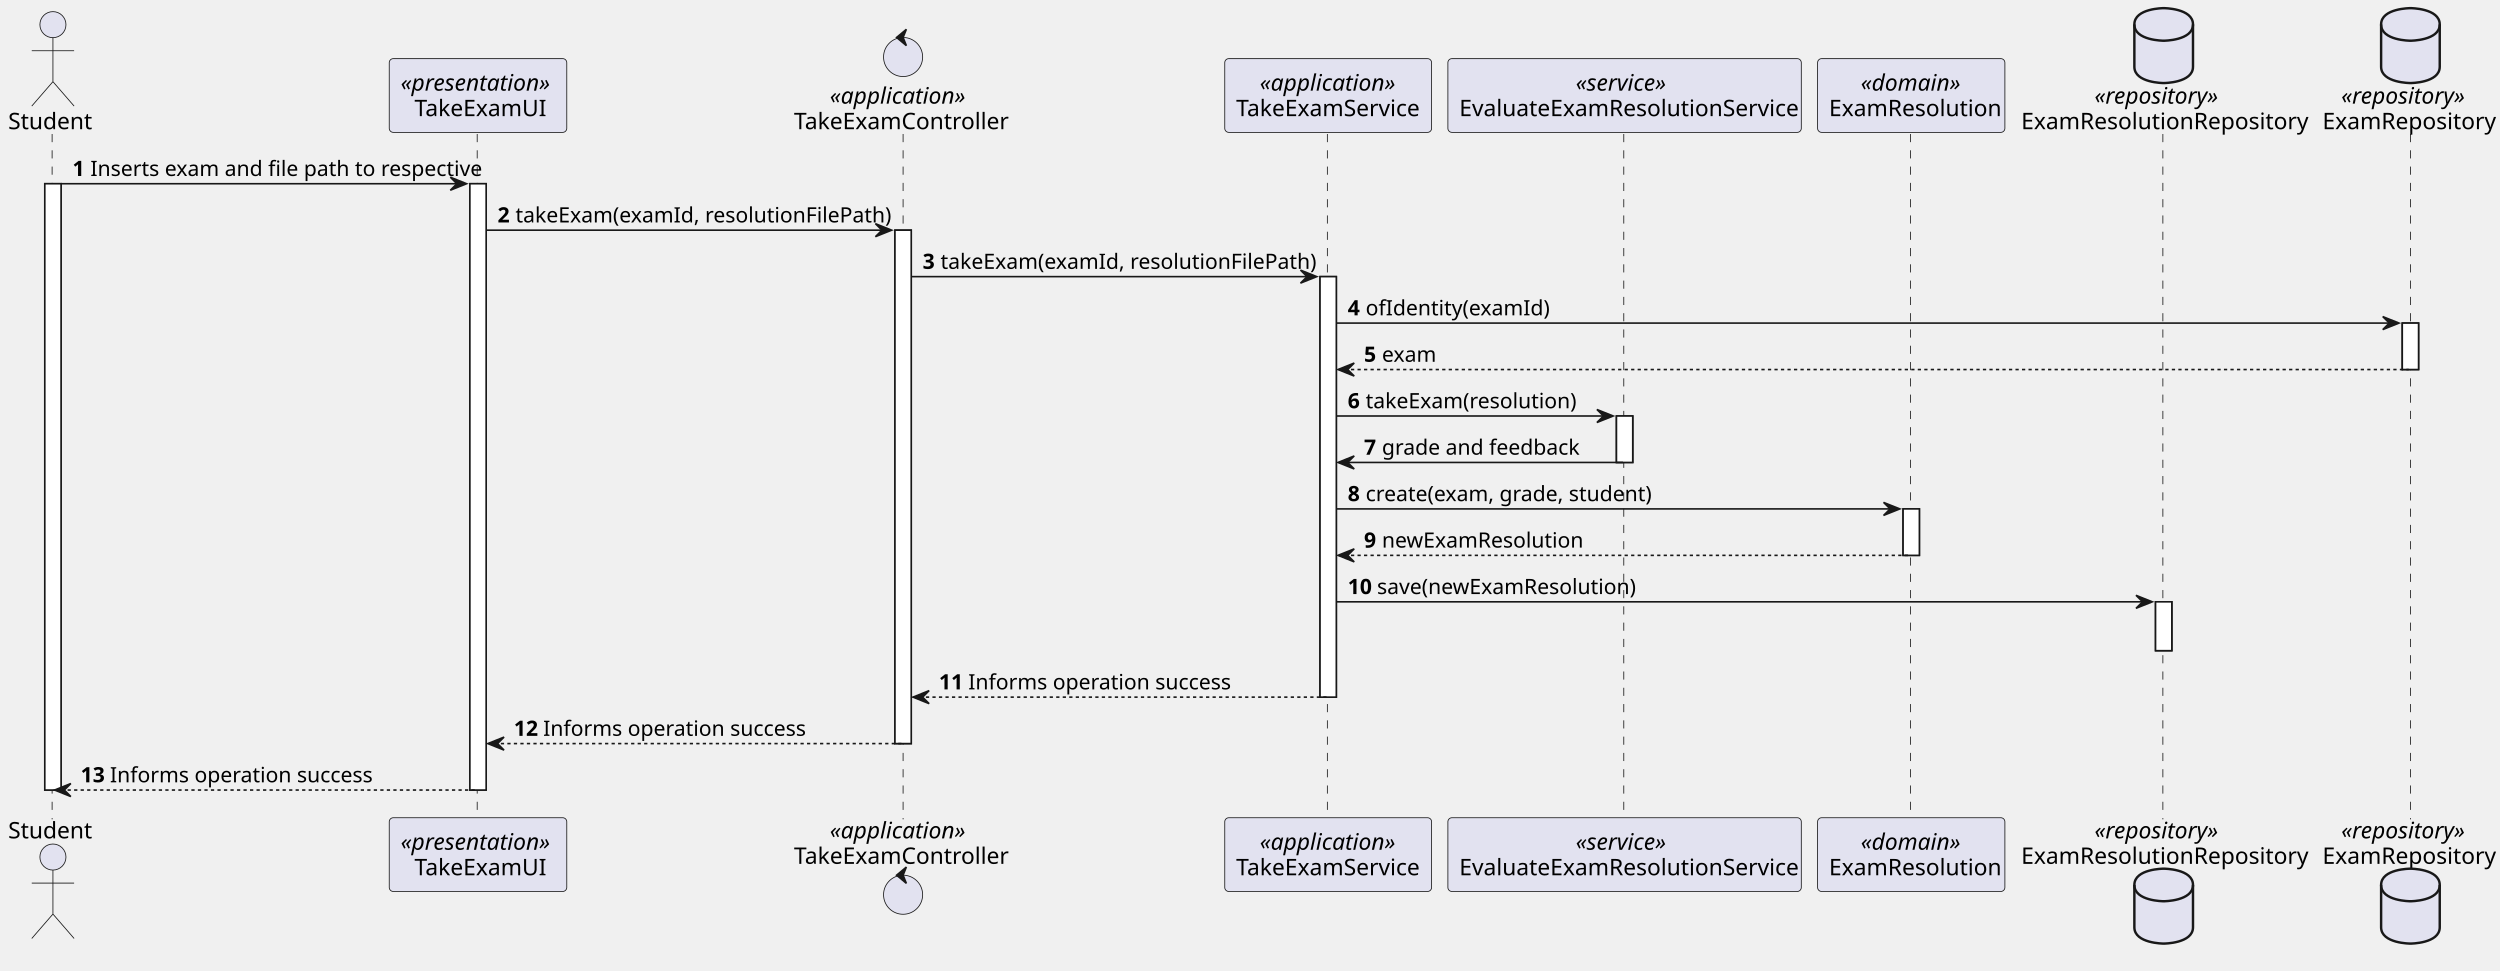
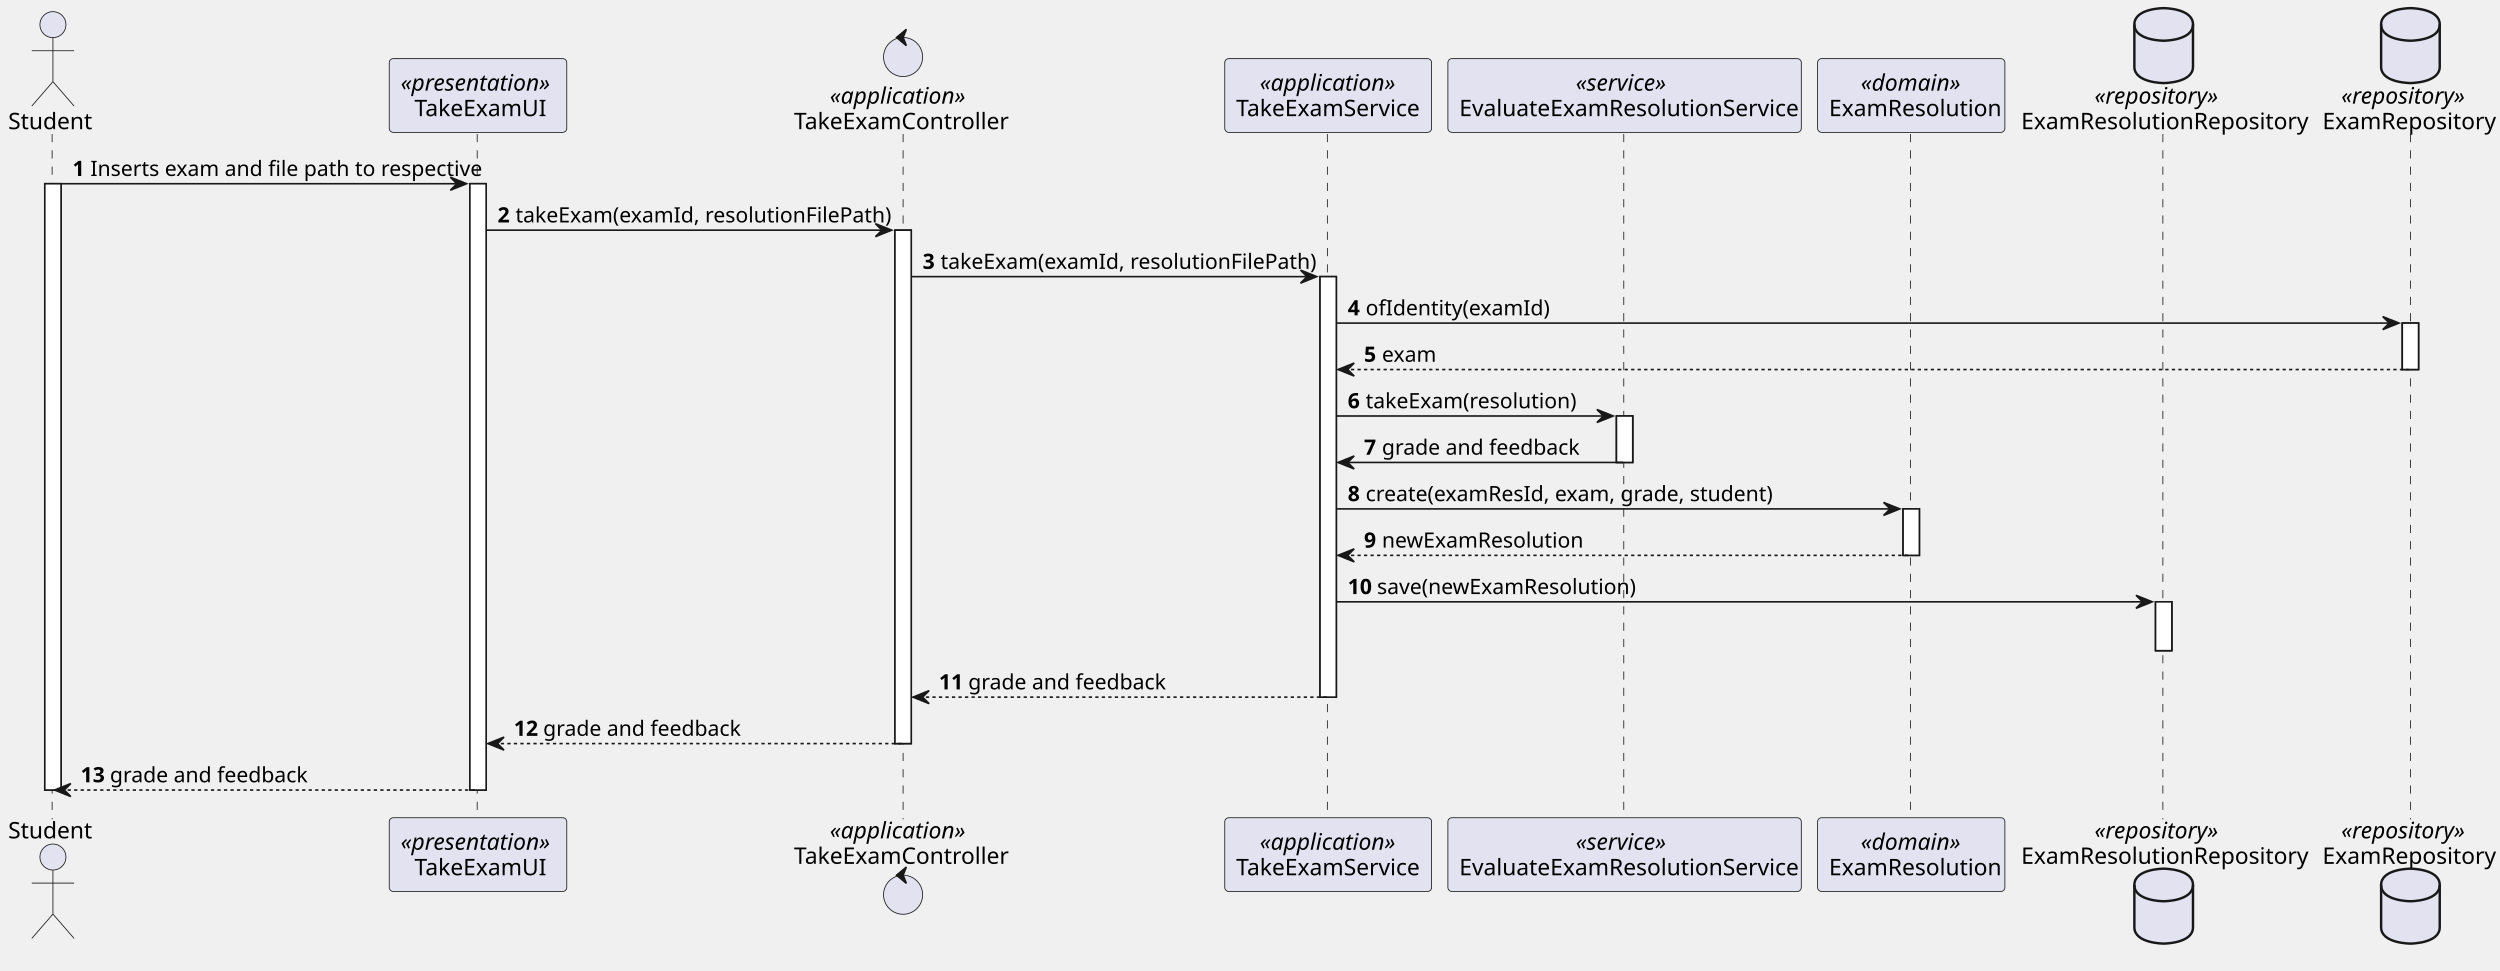
<svg xmlns="http://www.w3.org/2000/svg" contentStyleType="text/css" height="596px" preserveAspectRatio="none" style="width:1535px;height:596px;background:#FFFFFF;" version="1.1" viewBox="0 0 1535 596" width="1535px" zoomAndPan="magnify">
  <defs />
  <g>
    <rect fill="#FFFFFF" height="372.281" style="stroke:#181818;stroke-width:1.0;" width="10" x="27.5" y="112.805" />
    <rect fill="#FFFFFF" height="372.281" style="stroke:#181818;stroke-width:1.0;" width="10" x="288.5" y="112.805" />
    <rect fill="#FFFFFF" height="315.234" style="stroke:#181818;stroke-width:1.0;" width="10" x="549.5" y="141.328" />
    <rect fill="#FFFFFF" height="258.188" style="stroke:#181818;stroke-width:1.0;" width="10" x="810.5" y="169.852" />
    <rect fill="#FFFFFF" height="28.523" style="stroke:#181818;stroke-width:1.0;" width="10" x="992.5" y="255.422" />
    <rect fill="#FFFFFF" height="28.523" style="stroke:#181818;stroke-width:1.0;" width="10" x="1168.5" y="312.469" />
    <rect fill="#FFFFFF" height="30" style="stroke:#181818;stroke-width:1.0;" width="10" x="1323.5" y="369.516" />
    <rect fill="#FFFFFF" height="28.523" style="stroke:#181818;stroke-width:1.0;" width="10" x="1475" y="198.375" />
    <line style="stroke:#181818;stroke-width:0.5;stroke-dasharray:5.0,5.0;" x1="32" x2="32" y1="82.281" y2="503.086" />
    <line style="stroke:#181818;stroke-width:0.5;stroke-dasharray:5.0,5.0;" x1="293" x2="293" y1="82.281" y2="503.086" />
    <line style="stroke:#181818;stroke-width:0.5;stroke-dasharray:5.0,5.0;" x1="554.5" x2="554.5" y1="82.281" y2="503.086" />
    <line style="stroke:#181818;stroke-width:0.5;stroke-dasharray:5.0,5.0;" x1="815" x2="815" y1="82.281" y2="503.086" />
    <line style="stroke:#181818;stroke-width:0.5;stroke-dasharray:5.0,5.0;" x1="997" x2="997" y1="82.281" y2="503.086" />
    <line style="stroke:#181818;stroke-width:0.5;stroke-dasharray:5.0,5.0;" x1="1173" x2="1173" y1="82.281" y2="503.086" />
    <line style="stroke:#181818;stroke-width:0.5;stroke-dasharray:5.0,5.0;" x1="1328" x2="1328" y1="82.281" y2="503.086" />
    <line style="stroke:#181818;stroke-width:0.5;stroke-dasharray:5.0,5.0;" x1="1480" x2="1480" y1="82.281" y2="503.086" />
    <text fill="#000000" font-family="sans-serif" font-size="14" lengthAdjust="spacing" textLength="49" x="5" y="79.314">Student</text>
    <ellipse cx="32.5" cy="15.141" fill="#E2E2F0" rx="8" ry="8" style="stroke:#181818;stroke-width:0.5;" />
    <path d="M32.5,23.141 L32.5,50.141 M19.5,31.141 L45.5,31.141 M32.5,50.141 L19.5,65.141 M32.5,50.141 L45.5,65.141 " fill="none" style="stroke:#181818;stroke-width:0.5;" />
    <text fill="#000000" font-family="sans-serif" font-size="14" lengthAdjust="spacing" textLength="49" x="5" y="514.76">Student</text>
    <ellipse cx="32.5" cy="526.227" fill="#E2E2F0" rx="8" ry="8" style="stroke:#181818;stroke-width:0.5;" />
    <path d="M32.5,534.227 L32.5,561.227 M19.5,542.227 L45.5,542.227 M32.5,561.227 L19.5,576.227 M32.5,561.227 L45.5,576.227 " fill="none" style="stroke:#181818;stroke-width:0.5;" />
    <rect fill="#E2E2F0" height="45.281" rx="2.5" ry="2.5" style="stroke:#181818;stroke-width:0.5;" width="109" x="239" y="36" />
    <text fill="#000000" font-family="sans-serif" font-size="14" font-style="italic" lengthAdjust="spacing" textLength="95" x="246" y="55.674">«presentation»</text>
    <text fill="#000000" font-family="sans-serif" font-size="14" lengthAdjust="spacing" textLength="78" x="254.5" y="71.314">TakeExamUI</text>
    <rect fill="#E2E2F0" height="45.281" rx="2.5" ry="2.5" style="stroke:#181818;stroke-width:0.5;" width="109" x="239" y="502.086" />
    <text fill="#000000" font-family="sans-serif" font-size="14" font-style="italic" lengthAdjust="spacing" textLength="95" x="246" y="521.76">«presentation»</text>
    <text fill="#000000" font-family="sans-serif" font-size="14" lengthAdjust="spacing" textLength="78" x="254.5" y="537.4">TakeExamUI</text>
    <text fill="#000000" font-family="sans-serif" font-size="14" font-style="italic" lengthAdjust="spacing" textLength="84" x="509.5" y="63.674">«application»</text>
    <text fill="#000000" font-family="sans-serif" font-size="14" lengthAdjust="spacing" textLength="128" x="487.5" y="79.314">TakeExamController</text>
    <ellipse cx="554.5" cy="35" fill="#E2E2F0" rx="12" ry="12" style="stroke:#181818;stroke-width:0.5;" />
    <polygon fill="#181818" points="550.5,23,556.5,18,554.5,23,556.5,28,550.5,23" style="stroke:#181818;stroke-width:1.0;" />
    <text fill="#000000" font-family="sans-serif" font-size="14" font-style="italic" lengthAdjust="spacing" textLength="84" x="509.5" y="514.76">«application»</text>
    <text fill="#000000" font-family="sans-serif" font-size="14" lengthAdjust="spacing" textLength="128" x="487.5" y="530.4">TakeExamController</text>
    <ellipse cx="554.5" cy="549.367" fill="#E2E2F0" rx="12" ry="12" style="stroke:#181818;stroke-width:0.5;" />
    <polygon fill="#181818" points="550.5,537.367,556.5,532.367,554.5,537.367,556.5,542.367,550.5,537.367" style="stroke:#181818;stroke-width:1.0;" />
    <rect fill="#E2E2F0" height="45.281" rx="2.5" ry="2.5" style="stroke:#181818;stroke-width:0.5;" width="127" x="752" y="36" />
    <text fill="#000000" font-family="sans-serif" font-size="14" font-style="italic" lengthAdjust="spacing" textLength="84" x="773.5" y="55.674">«application»</text>
    <text fill="#000000" font-family="sans-serif" font-size="14" lengthAdjust="spacing" textLength="113" x="759" y="71.314">TakeExamService</text>
    <rect fill="#E2E2F0" height="45.281" rx="2.5" ry="2.5" style="stroke:#181818;stroke-width:0.5;" width="127" x="752" y="502.086" />
    <text fill="#000000" font-family="sans-serif" font-size="14" font-style="italic" lengthAdjust="spacing" textLength="84" x="773.5" y="521.76">«application»</text>
    <text fill="#000000" font-family="sans-serif" font-size="14" lengthAdjust="spacing" textLength="113" x="759" y="537.4">TakeExamService</text>
    <rect fill="#E2E2F0" height="45.281" rx="2.5" ry="2.5" style="stroke:#181818;stroke-width:0.5;" width="217" x="889" y="36" />
    <text fill="#000000" font-family="sans-serif" font-size="14" font-style="italic" lengthAdjust="spacing" textLength="60" x="967.5" y="55.674">«service»</text>
    <text fill="#000000" font-family="sans-serif" font-size="14" lengthAdjust="spacing" textLength="203" x="896" y="71.314">EvaluateExamResolutionService</text>
    <rect fill="#E2E2F0" height="45.281" rx="2.5" ry="2.5" style="stroke:#181818;stroke-width:0.5;" width="217" x="889" y="502.086" />
    <text fill="#000000" font-family="sans-serif" font-size="14" font-style="italic" lengthAdjust="spacing" textLength="60" x="967.5" y="521.76">«service»</text>
    <text fill="#000000" font-family="sans-serif" font-size="14" lengthAdjust="spacing" textLength="203" x="896" y="537.4">EvaluateExamResolutionService</text>
    <rect fill="#E2E2F0" height="45.281" rx="2.5" ry="2.5" style="stroke:#181818;stroke-width:0.5;" width="115" x="1116" y="36" />
    <text fill="#000000" font-family="sans-serif" font-size="14" font-style="italic" lengthAdjust="spacing" textLength="62" x="1142.5" y="55.674">«domain»</text>
    <text fill="#000000" font-family="sans-serif" font-size="14" lengthAdjust="spacing" textLength="101" x="1123" y="71.314">ExamResolution</text>
    <rect fill="#E2E2F0" height="45.281" rx="2.5" ry="2.5" style="stroke:#181818;stroke-width:0.5;" width="115" x="1116" y="502.086" />
    <text fill="#000000" font-family="sans-serif" font-size="14" font-style="italic" lengthAdjust="spacing" textLength="62" x="1142.5" y="521.76">«domain»</text>
    <text fill="#000000" font-family="sans-serif" font-size="14" lengthAdjust="spacing" textLength="101" x="1123" y="537.4">ExamResolution</text>
    <text fill="#000000" font-family="sans-serif" font-size="14" font-style="italic" lengthAdjust="spacing" textLength="79" x="1286" y="63.674">«repository»</text>
    <text fill="#000000" font-family="sans-serif" font-size="14" lengthAdjust="spacing" textLength="169" x="1241" y="79.314">ExamResolutionRepository</text>
    <path d="M1310.5,15 C1310.5,5 1328.5,5 1328.5,5 C1328.5,5 1346.5,5 1346.5,15 L1346.5,41 C1346.5,51 1328.5,51 1328.5,51 C1328.5,51 1310.5,51 1310.5,41 L1310.5,15 " fill="#E2E2F0" style="stroke:#181818;stroke-width:1.5;" />
    <path d="M1310.5,15 C1310.5,25 1328.5,25 1328.5,25 C1328.5,25 1346.5,25 1346.5,15 " fill="none" style="stroke:#181818;stroke-width:1.5;" />
    <text fill="#000000" font-family="sans-serif" font-size="14" font-style="italic" lengthAdjust="spacing" textLength="79" x="1286" y="514.76">«repository»</text>
    <text fill="#000000" font-family="sans-serif" font-size="14" lengthAdjust="spacing" textLength="169" x="1241" y="530.4">ExamResolutionRepository</text>
    <path d="M1310.5,543.367 C1310.5,533.367 1328.5,533.367 1328.5,533.367 C1328.5,533.367 1346.5,533.367 1346.5,543.367 L1346.5,569.367 C1346.5,579.367 1328.5,579.367 1328.5,579.367 C1328.5,579.367 1310.5,579.367 1310.5,569.367 L1310.5,543.367 " fill="#E2E2F0" style="stroke:#181818;stroke-width:1.5;" />
    <path d="M1310.5,543.367 C1310.5,553.367 1328.5,553.367 1328.5,553.367 C1328.5,553.367 1346.5,553.367 1346.5,543.367 " fill="none" style="stroke:#181818;stroke-width:1.5;" />
    <text fill="#000000" font-family="sans-serif" font-size="14" font-style="italic" lengthAdjust="spacing" textLength="79" x="1437.5" y="63.674">«repository»</text>
    <text fill="#000000" font-family="sans-serif" font-size="14" lengthAdjust="spacing" textLength="102" x="1426" y="79.314">ExamRepository</text>
    <path d="M1462,15 C1462,5 1480,5 1480,5 C1480,5 1498,5 1498,15 L1498,41 C1498,51 1480,51 1480,51 C1480,51 1462,51 1462,41 L1462,15 " fill="#E2E2F0" style="stroke:#181818;stroke-width:1.5;" />
    <path d="M1462,15 C1462,25 1480,25 1480,25 C1480,25 1498,25 1498,15 " fill="none" style="stroke:#181818;stroke-width:1.5;" />
    <text fill="#000000" font-family="sans-serif" font-size="14" font-style="italic" lengthAdjust="spacing" textLength="79" x="1437.5" y="514.76">«repository»</text>
    <text fill="#000000" font-family="sans-serif" font-size="14" lengthAdjust="spacing" textLength="102" x="1426" y="530.4">ExamRepository</text>
    <path d="M1462,543.367 C1462,533.367 1480,533.367 1480,533.367 C1480,533.367 1498,533.367 1498,543.367 L1498,569.367 C1498,579.367 1480,579.367 1480,579.367 C1480,579.367 1462,579.367 1462,569.367 L1462,543.367 " fill="#E2E2F0" style="stroke:#181818;stroke-width:1.5;" />
    <path d="M1462,543.367 C1462,553.367 1480,553.367 1480,553.367 C1480,553.367 1498,553.367 1498,543.367 " fill="none" style="stroke:#181818;stroke-width:1.5;" />
    <rect fill="#FFFFFF" height="372.281" style="stroke:#181818;stroke-width:1.0;" width="10" x="27.5" y="112.805" />
    <rect fill="#FFFFFF" height="372.281" style="stroke:#181818;stroke-width:1.0;" width="10" x="288.5" y="112.805" />
    <rect fill="#FFFFFF" height="315.234" style="stroke:#181818;stroke-width:1.0;" width="10" x="549.5" y="141.328" />
    <rect fill="#FFFFFF" height="258.188" style="stroke:#181818;stroke-width:1.0;" width="10" x="810.5" y="169.852" />
    <rect fill="#FFFFFF" height="28.523" style="stroke:#181818;stroke-width:1.0;" width="10" x="992.5" y="255.422" />
    <rect fill="#FFFFFF" height="28.523" style="stroke:#181818;stroke-width:1.0;" width="10" x="1168.5" y="312.469" />
    <rect fill="#FFFFFF" height="30" style="stroke:#181818;stroke-width:1.0;" width="10" x="1323.5" y="369.516" />
    <rect fill="#FFFFFF" height="28.523" style="stroke:#181818;stroke-width:1.0;" width="10" x="1475" y="198.375" />
    <polygon fill="#181818" points="276.5,108.805,286.5,112.805,276.5,116.805,280.5,112.805" style="stroke:#181818;stroke-width:1.0;" />
    <line style="stroke:#181818;stroke-width:1.0;" x1="37.5" x2="282.5" y1="112.805" y2="112.805" />
    <text fill="#000000" font-family="sans-serif" font-size="13" font-weight="bold" lengthAdjust="spacing" textLength="7" x="44.5" y="108.05">1</text>
    <text fill="#000000" font-family="sans-serif" font-size="13" lengthAdjust="spacing" textLength="226" x="55.5" y="108.05">Inserts exam and file path to respective</text>
    <polygon fill="#181818" points="537.5,137.328,547.5,141.328,537.5,145.328,541.5,141.328" style="stroke:#181818;stroke-width:1.0;" />
    <line style="stroke:#181818;stroke-width:1.0;" x1="298.5" x2="543.5" y1="141.328" y2="141.328" />
    <text fill="#000000" font-family="sans-serif" font-size="13" font-weight="bold" lengthAdjust="spacing" textLength="7" x="305.5" y="136.573">2</text>
    <text fill="#000000" font-family="sans-serif" font-size="13" lengthAdjust="spacing" textLength="221" x="316.5" y="136.573">takeExam(examId, resolutionFilePath)</text>
    <polygon fill="#181818" points="798.5,165.852,808.5,169.852,798.5,173.852,802.5,169.852" style="stroke:#181818;stroke-width:1.0;" />
    <line style="stroke:#181818;stroke-width:1.0;" x1="559.5" x2="804.5" y1="169.852" y2="169.852" />
    <text fill="#000000" font-family="sans-serif" font-size="13" font-weight="bold" lengthAdjust="spacing" textLength="7" x="566.5" y="165.097">3</text>
    <text fill="#000000" font-family="sans-serif" font-size="13" lengthAdjust="spacing" textLength="221" x="577.5" y="165.097">takeExam(examId, resolutionFilePath)</text>
    <polygon fill="#181818" points="1463,194.375,1473,198.375,1463,202.375,1467,198.375" style="stroke:#181818;stroke-width:1.0;" />
    <line style="stroke:#181818;stroke-width:1.0;" x1="820.5" x2="1469" y1="198.375" y2="198.375" />
    <text fill="#000000" font-family="sans-serif" font-size="13" font-weight="bold" lengthAdjust="spacing" textLength="7" x="827.5" y="193.62">4</text>
    <text fill="#000000" font-family="sans-serif" font-size="13" lengthAdjust="spacing" textLength="102" x="838.5" y="193.62">ofIdentity(examId)</text>
    <polygon fill="#181818" points="831.5,222.898,821.5,226.898,831.5,230.898,827.5,226.898" style="stroke:#181818;stroke-width:1.0;" />
    <line style="stroke:#181818;stroke-width:1.0;stroke-dasharray:2.0,2.0;" x1="825.5" x2="1479" y1="226.898" y2="226.898" />
    <text fill="#000000" font-family="sans-serif" font-size="13" font-weight="bold" lengthAdjust="spacing" textLength="7" x="837.5" y="222.144">5</text>
    <text fill="#000000" font-family="sans-serif" font-size="13" lengthAdjust="spacing" textLength="32" x="848.5" y="222.144">exam</text>
    <polygon fill="#181818" points="980.5,251.422,990.5,255.422,980.5,259.422,984.5,255.422" style="stroke:#181818;stroke-width:1.0;" />
    <line style="stroke:#181818;stroke-width:1.0;" x1="820.5" x2="986.5" y1="255.422" y2="255.422" />
    <text fill="#000000" font-family="sans-serif" font-size="13" font-weight="bold" lengthAdjust="spacing" textLength="7" x="827.5" y="250.667">6</text>
    <text fill="#000000" font-family="sans-serif" font-size="13" lengthAdjust="spacing" textLength="123" x="838.5" y="250.667">takeExam(resolution)</text>
    <polygon fill="#181818" points="831.5,279.945,821.5,283.945,831.5,287.945,827.5,283.945" style="stroke:#181818;stroke-width:1.0;" />
    <line style="stroke:#181818;stroke-width:1.0;" x1="825.5" x2="996.5" y1="283.945" y2="283.945" />
    <text fill="#000000" font-family="sans-serif" font-size="13" font-weight="bold" lengthAdjust="spacing" textLength="7" x="837.5" y="279.19">7</text>
    <text fill="#000000" font-family="sans-serif" font-size="13" lengthAdjust="spacing" textLength="113" x="848.5" y="279.19">grade and feedback</text>
    <polygon fill="#181818" points="1156.5,308.469,1166.5,312.469,1156.5,316.469,1160.5,312.469" style="stroke:#181818;stroke-width:1.0;" />
    <line style="stroke:#181818;stroke-width:1.0;" x1="820.5" x2="1162.5" y1="312.469" y2="312.469" />
    <text fill="#000000" font-family="sans-serif" font-size="13" font-weight="bold" lengthAdjust="spacing" textLength="7" x="827.5" y="307.714">8</text>
-     <text fill="#000000" font-family="sans-serif" font-size="13" lengthAdjust="spacing" textLength="167" x="838.5" y="307.714">create(exam, grade, student)</text>
+     <text fill="#000000" font-family="sans-serif" font-size="13" lengthAdjust="spacing" textLength="240" x="838.5" y="307.714">create(examResId, exam, grade, student)</text>
    <polygon fill="#181818" points="831.5,336.992,821.5,340.992,831.5,344.992,827.5,340.992" style="stroke:#181818;stroke-width:1.0;" />
    <line style="stroke:#181818;stroke-width:1.0;stroke-dasharray:2.0,2.0;" x1="825.5" x2="1172.5" y1="340.992" y2="340.992" />
    <text fill="#000000" font-family="sans-serif" font-size="13" font-weight="bold" lengthAdjust="spacing" textLength="7" x="837.5" y="336.237">9</text>
    <text fill="#000000" font-family="sans-serif" font-size="13" lengthAdjust="spacing" textLength="118" x="848.5" y="336.237">newExamResolution</text>
    <polygon fill="#181818" points="1311.5,365.516,1321.5,369.516,1311.5,373.516,1315.5,369.516" style="stroke:#181818;stroke-width:1.0;" />
    <line style="stroke:#181818;stroke-width:1.0;" x1="820.5" x2="1317.5" y1="369.516" y2="369.516" />
    <text fill="#000000" font-family="sans-serif" font-size="13" font-weight="bold" lengthAdjust="spacing" textLength="14" x="827.5" y="364.761">10</text>
    <text fill="#000000" font-family="sans-serif" font-size="13" lengthAdjust="spacing" textLength="152" x="845.5" y="364.761">save(newExamResolution)</text>
    <polygon fill="#181818" points="570.5,424.039,560.5,428.039,570.5,432.039,566.5,428.039" style="stroke:#181818;stroke-width:1.0;" />
    <line style="stroke:#181818;stroke-width:1.0;stroke-dasharray:2.0,2.0;" x1="564.5" x2="814.5" y1="428.039" y2="428.039" />
    <text fill="#000000" font-family="sans-serif" font-size="13" font-weight="bold" lengthAdjust="spacing" textLength="14" x="576.5" y="423.284">11</text>
-     <text fill="#000000" font-family="sans-serif" font-size="13" lengthAdjust="spacing" textLength="152" x="594.5" y="423.284">Informs operation success</text>
+     <text fill="#000000" font-family="sans-serif" font-size="13" lengthAdjust="spacing" textLength="113" x="594.5" y="423.284">grade and feedback</text>
    <polygon fill="#181818" points="309.5,452.562,299.5,456.562,309.5,460.562,305.5,456.562" style="stroke:#181818;stroke-width:1.0;" />
    <line style="stroke:#181818;stroke-width:1.0;stroke-dasharray:2.0,2.0;" x1="303.5" x2="553.5" y1="456.562" y2="456.562" />
    <text fill="#000000" font-family="sans-serif" font-size="13" font-weight="bold" lengthAdjust="spacing" textLength="14" x="315.5" y="451.808">12</text>
-     <text fill="#000000" font-family="sans-serif" font-size="13" lengthAdjust="spacing" textLength="152" x="333.5" y="451.808">Informs operation success</text>
+     <text fill="#000000" font-family="sans-serif" font-size="13" lengthAdjust="spacing" textLength="113" x="333.5" y="451.808">grade and feedback</text>
    <polygon fill="#181818" points="43.5,481.086,33.5,485.086,43.5,489.086,39.5,485.086" style="stroke:#181818;stroke-width:1.0;" />
    <line style="stroke:#181818;stroke-width:1.0;stroke-dasharray:2.0,2.0;" x1="37.5" x2="292.5" y1="485.086" y2="485.086" />
    <text fill="#000000" font-family="sans-serif" font-size="13" font-weight="bold" lengthAdjust="spacing" textLength="14" x="49.5" y="480.331">13</text>
-     <text fill="#000000" font-family="sans-serif" font-size="13" lengthAdjust="spacing" textLength="152" x="67.5" y="480.331">Informs operation success</text>
+     <text fill="#000000" font-family="sans-serif" font-size="13" lengthAdjust="spacing" textLength="113" x="67.5" y="480.331">grade and feedback</text>
  </g>
</svg>
